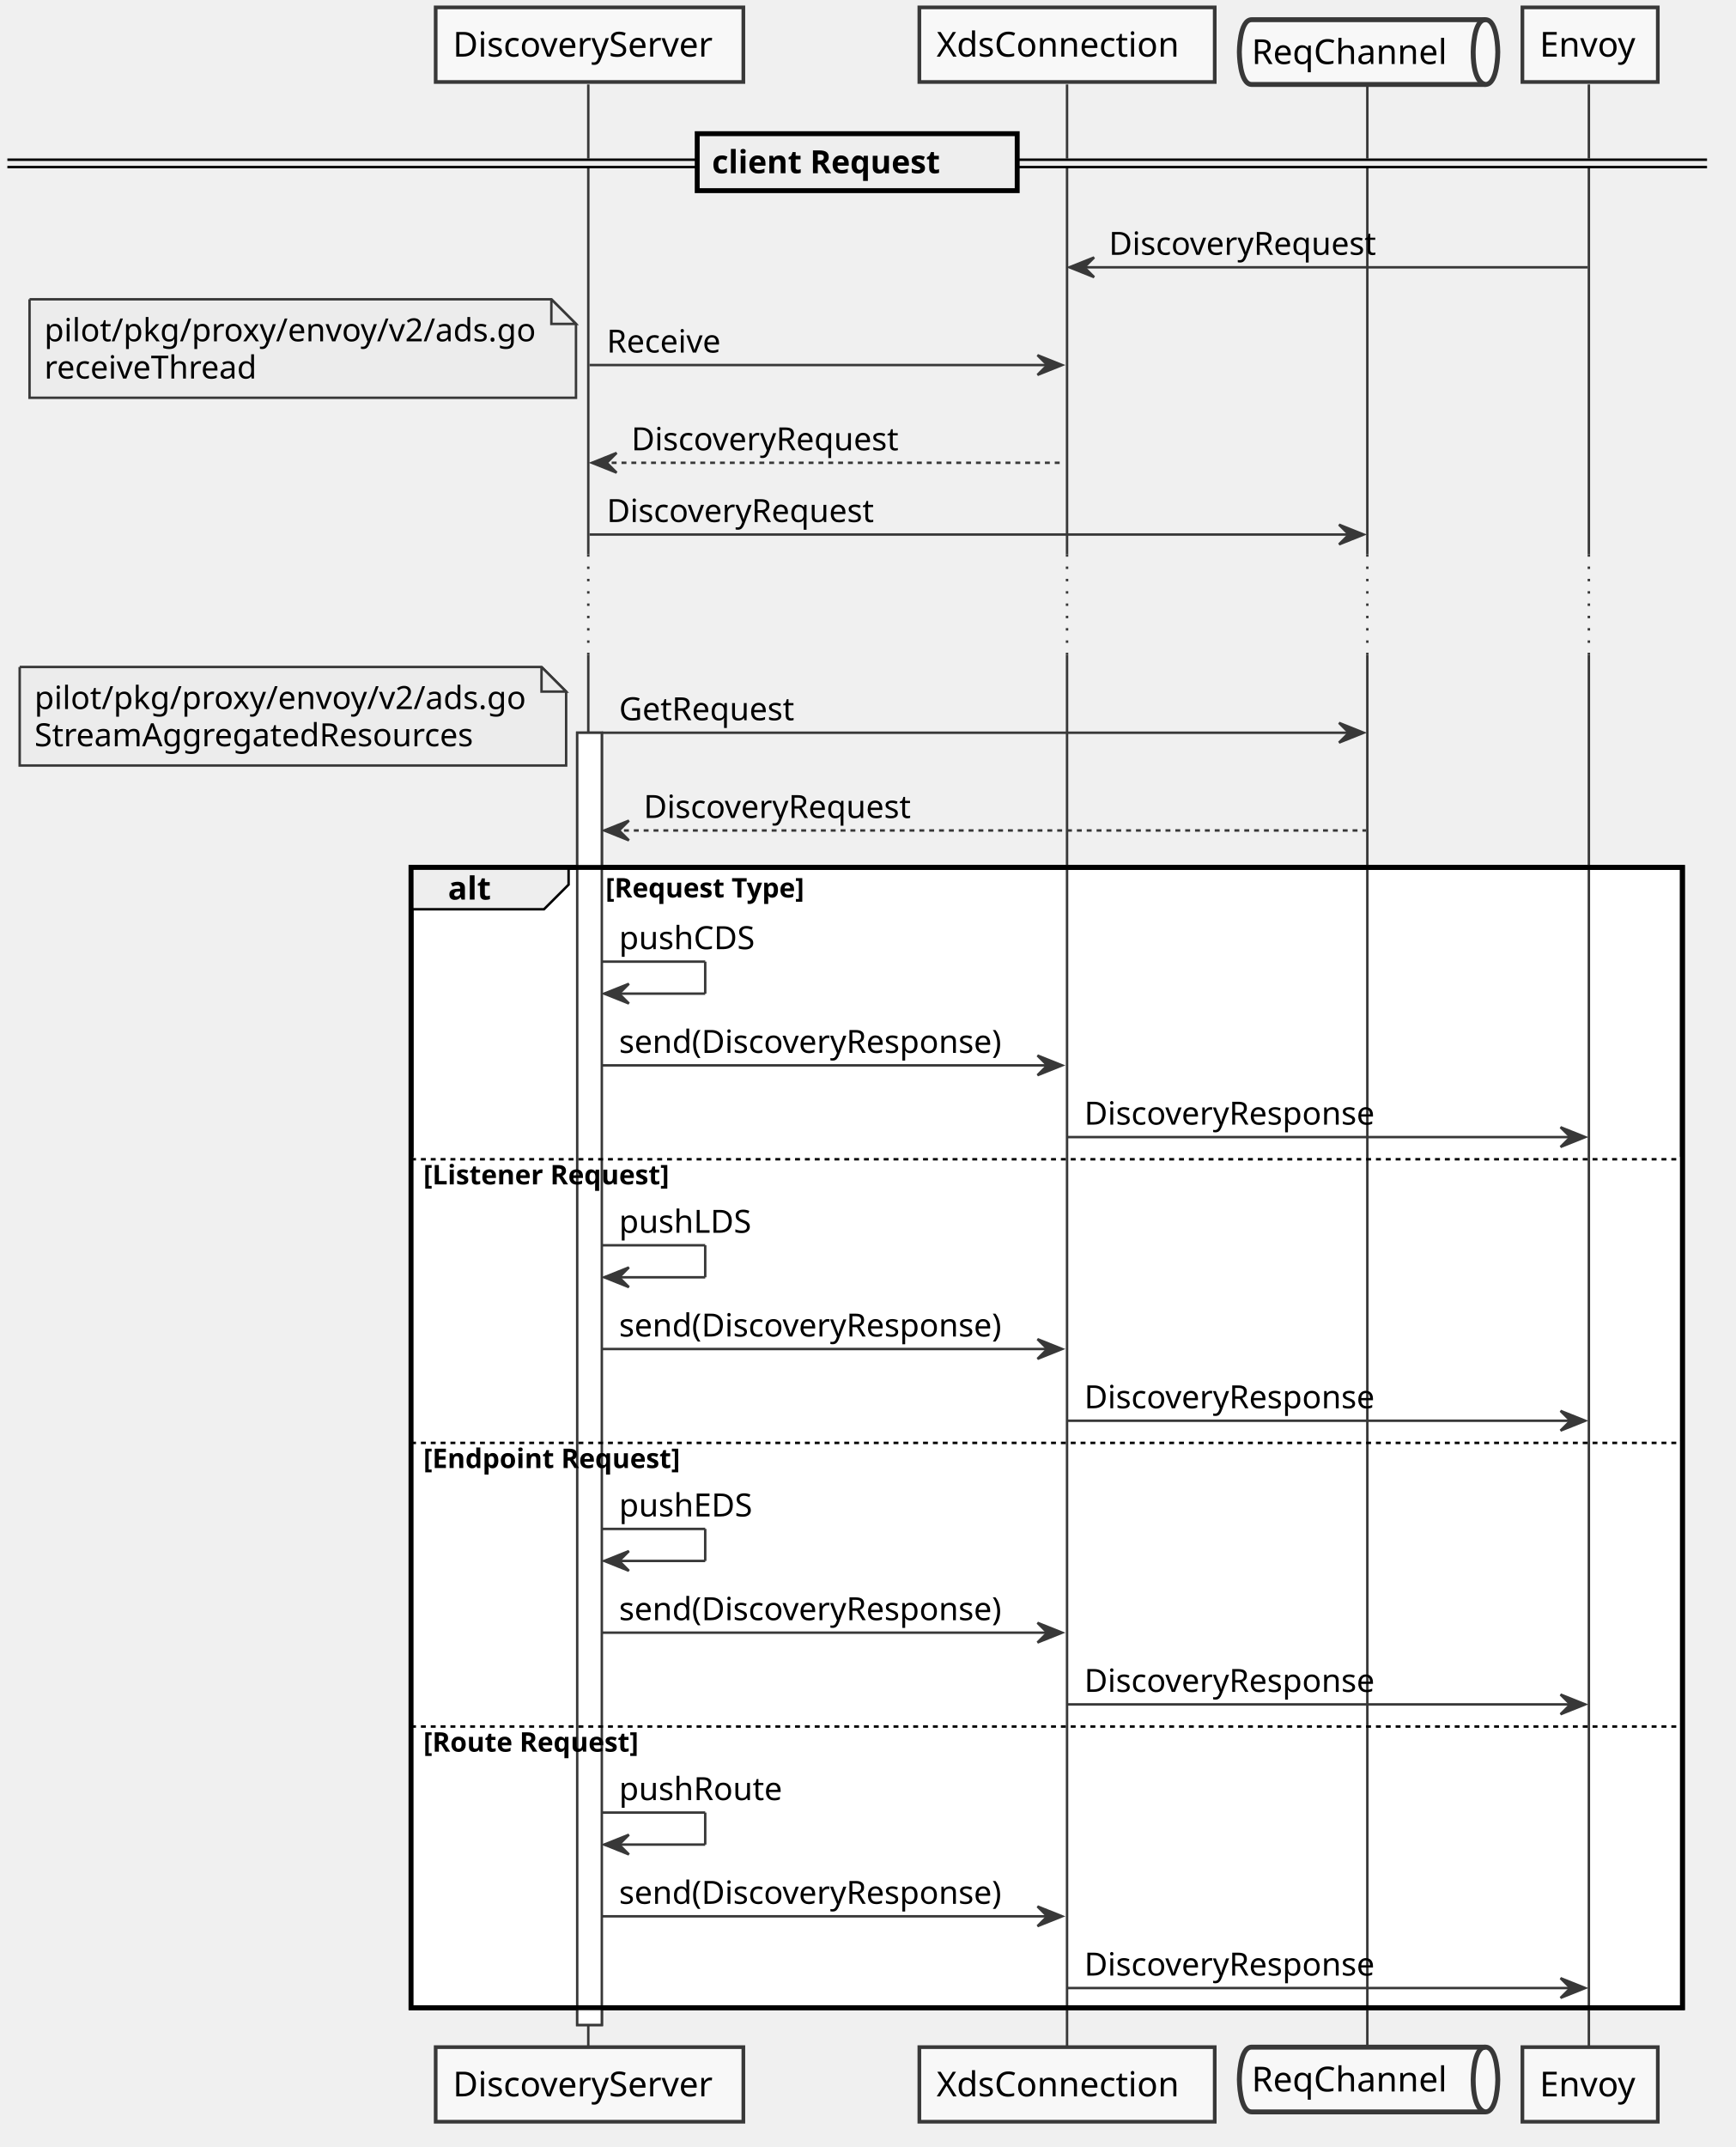
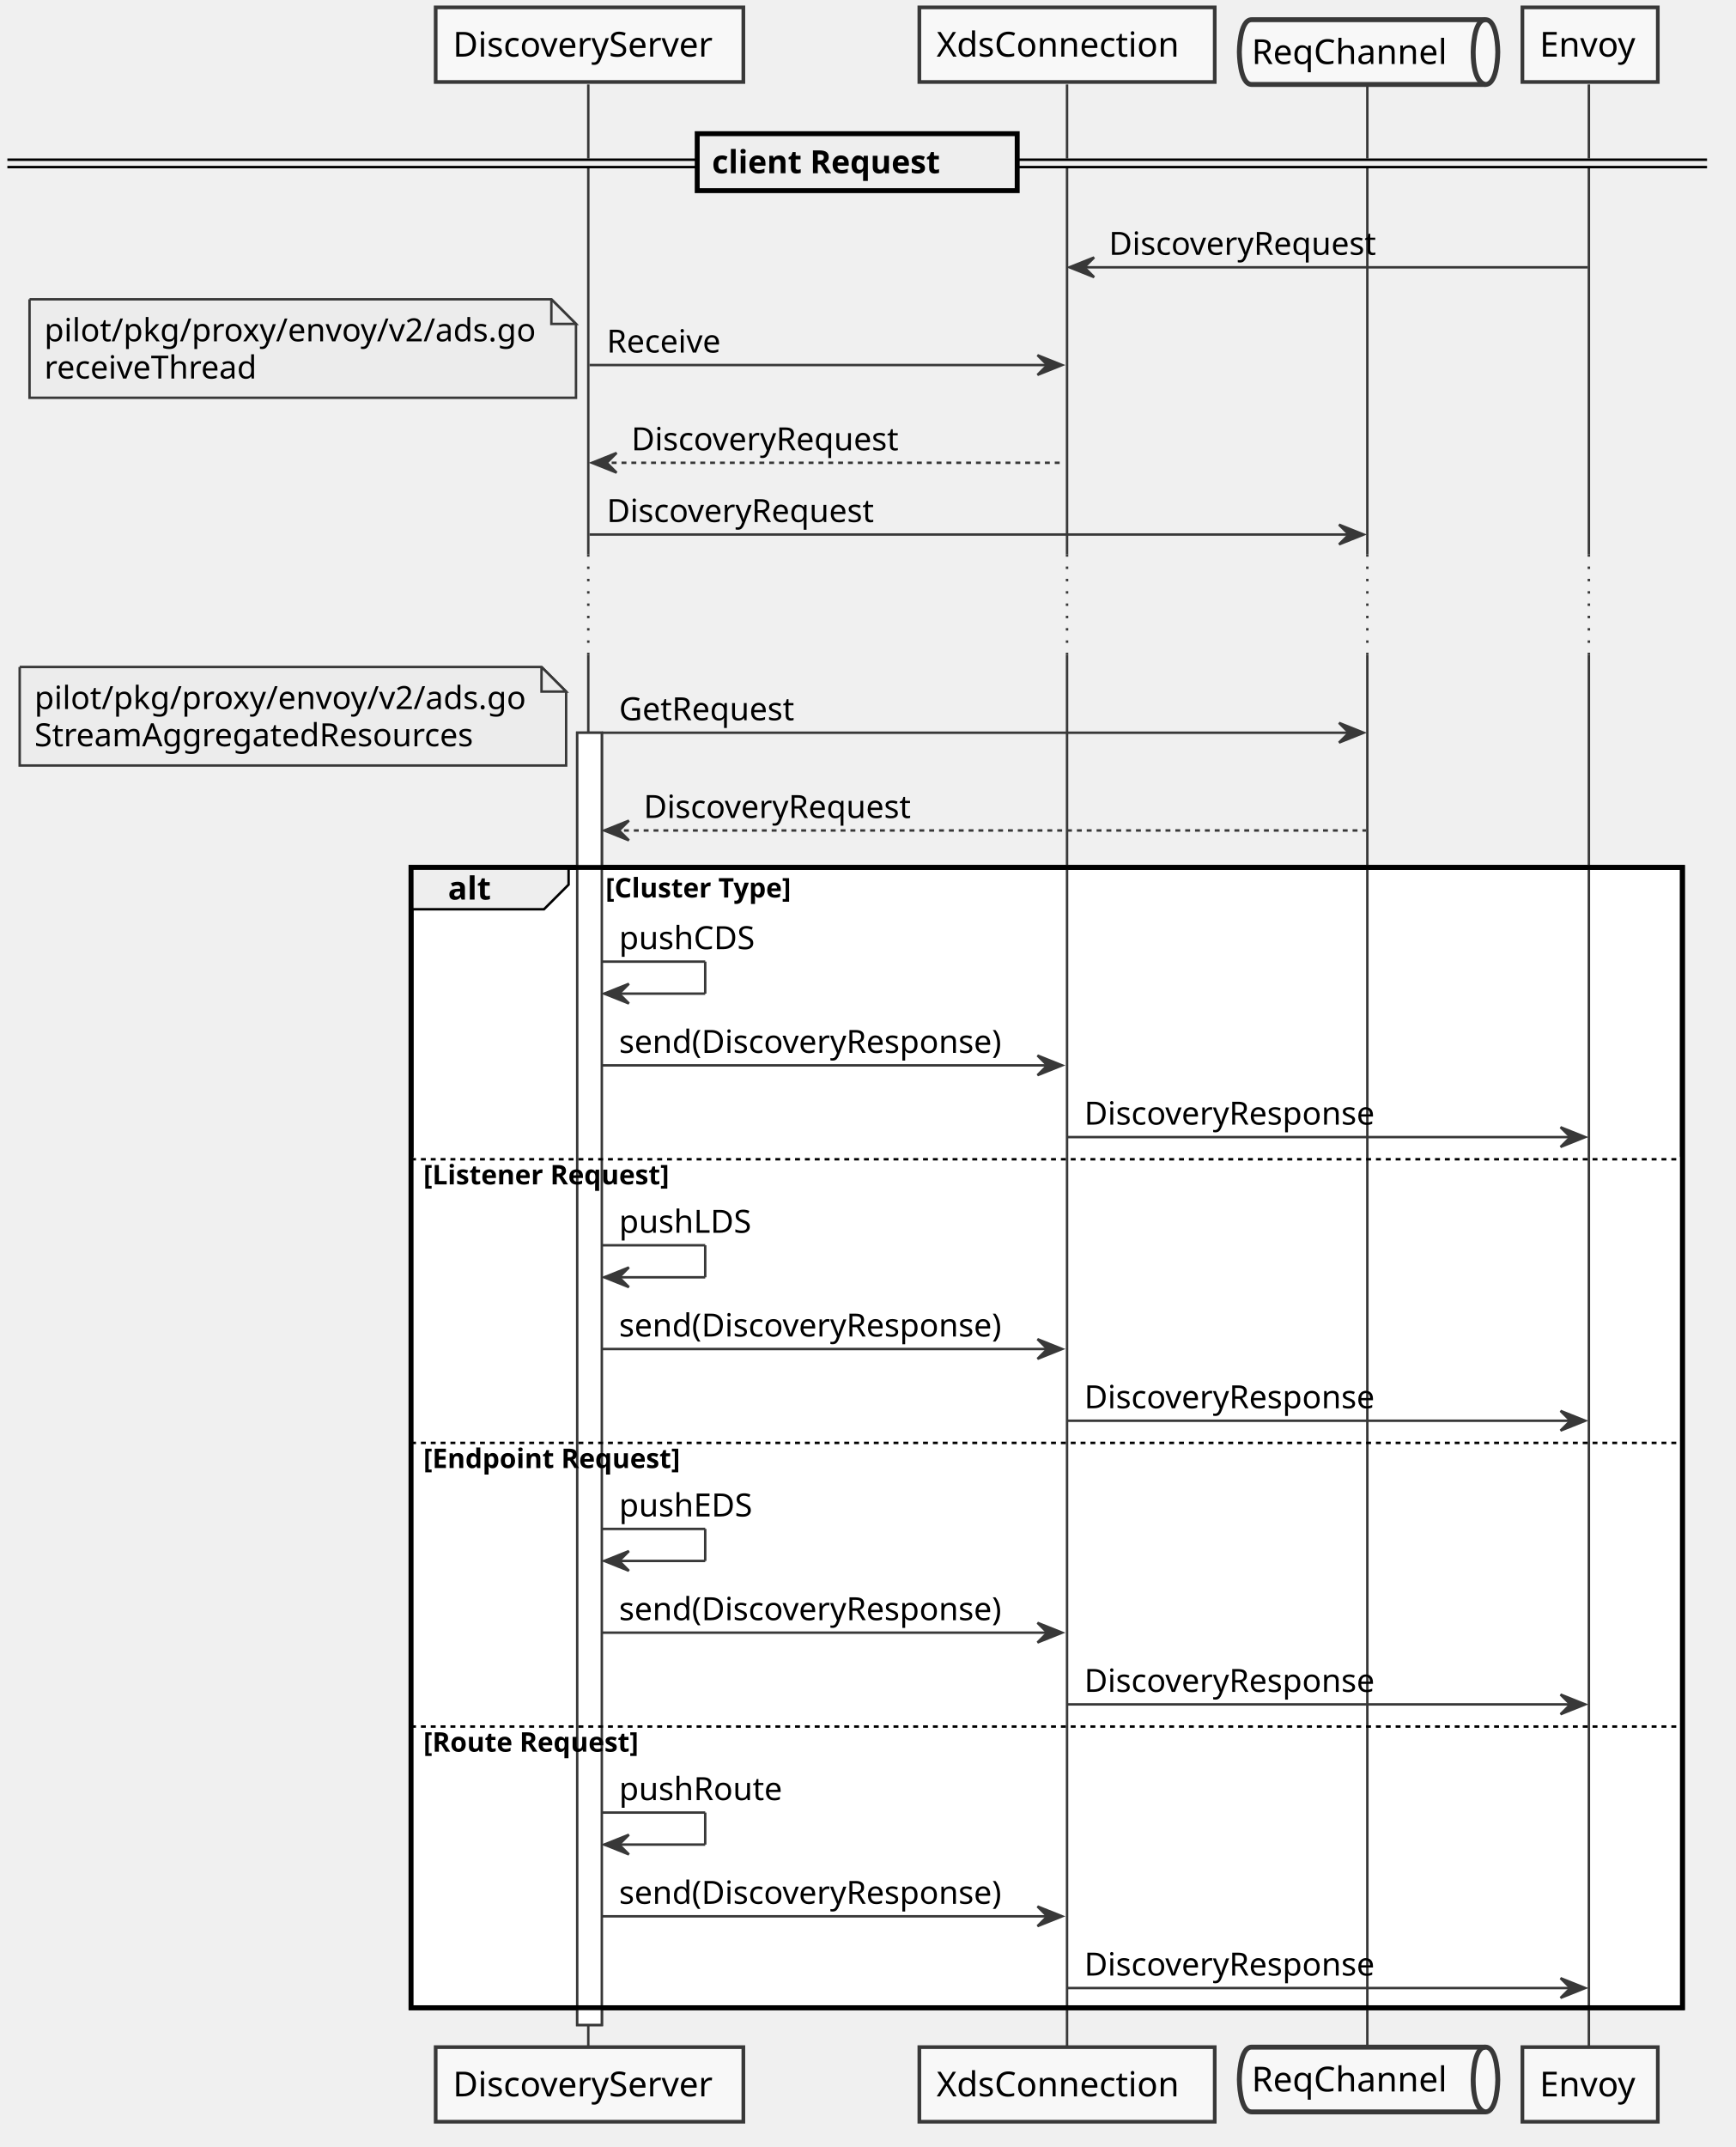
- <svg xmlns="http://www.w3.org/2000/svg" width="705" height="872" contentScriptType="application/ecmascript" contentStyleType="text/css" preserveAspectRatio="none" version="1.1" viewBox="0 0 705 872" zoomAndPan="magnify" style="width:705px;height:872px">
+ <svg xmlns="http://www.w3.org/2000/svg" contentScriptType="application/ecmascript" contentStyleType="text/css" height="872px" preserveAspectRatio="none" style="width:705px;height:872px;" version="1.1" viewBox="0 0 705 872" width="705px" zoomAndPan="magnify">
+   <defs />
  <g>
-     <rect width="10" height="524.84" x="234.5" y="297.598" fill="#FFF" stroke="#383838" stroke-width="1" />
-     <rect width="516.5" height="463.141" x="167" y="352.297" fill="#FFF" stroke="#000" stroke-width="2" />
-     <rect width="516.5" height="115.203" x="167" y="469.828" fill="#FFF" stroke="none" stroke-width="1" />
-     <rect width="516.5" height="115.203" x="167" y="585.031" fill="#FFF" stroke="none" stroke-width="1" />
-     <rect width="516.5" height="115.203" x="167" y="700.234" fill="#FFF" stroke="none" stroke-width="1" />
-     <line x1="239" x2="239" y1="34.297" y2="225.094" stroke="#383838" stroke-width="1" />
-     <line x1="239" x2="239" y1="225.094" y2="265.898" stroke="#383838" stroke-dasharray="1 4" stroke-width="1" />
-     <line x1="239" x2="239" y1="265.898" y2="832.438" stroke="#383838" stroke-width="1" />
-     <line x1="433.5" x2="433.5" y1="34.297" y2="225.094" stroke="#383838" stroke-width="1" />
-     <line x1="433.5" x2="433.5" y1="225.094" y2="265.898" stroke="#383838" stroke-dasharray="1 4" stroke-width="1" />
-     <line x1="433.5" x2="433.5" y1="265.898" y2="832.438" stroke="#383838" stroke-width="1" />
-     <line x1="555.5" x2="555.5" y1="34.297" y2="225.094" stroke="#383838" stroke-width="1" />
-     <line x1="555.5" x2="555.5" y1="225.094" y2="265.898" stroke="#383838" stroke-dasharray="1 4" stroke-width="1" />
-     <line x1="555.5" x2="555.5" y1="265.898" y2="832.438" stroke="#383838" stroke-width="1" />
-     <line x1="645.5" x2="645.5" y1="34.297" y2="225.094" stroke="#383838" stroke-width="1" />
-     <line x1="645.5" x2="645.5" y1="225.094" y2="265.898" stroke="#383838" stroke-dasharray="1 4" stroke-width="1" />
-     <line x1="645.5" x2="645.5" y1="265.898" y2="832.438" stroke="#383838" stroke-width="1" />
-     <rect width="125" height="30.297" x="177" y="3" fill="#F8F8F8" stroke="#383838" stroke-width="1.5" />
-     <text x="184" y="22.995" fill="#000" font-family="FG Virgil" font-size="14" lengthAdjust="spacingAndGlyphs" textLength="111">DiscoveryServer</text>
-     <rect width="125" height="30.297" x="177" y="831.438" fill="#F8F8F8" stroke="#383838" stroke-width="1.5" />
-     <text x="184" y="851.433" fill="#000" font-family="FG Virgil" font-size="14" lengthAdjust="spacingAndGlyphs" textLength="111">DiscoveryServer</text>
-     <rect width="120" height="30.297" x="373.5" y="3" fill="#F8F8F8" stroke="#383838" stroke-width="1.5" />
-     <text x="380.5" y="22.995" fill="#000" font-family="FG Virgil" font-size="14" lengthAdjust="spacingAndGlyphs" textLength="106">XdsConnection</text>
-     <rect width="120" height="30.297" x="373.5" y="831.438" fill="#F8F8F8" stroke="#383838" stroke-width="1.5" />
-     <text x="380.5" y="851.433" fill="#000" font-family="FG Virgil" font-size="14" lengthAdjust="spacingAndGlyphs" textLength="106">XdsConnection</text>
-     <path fill="#F8F8F8" stroke="#383838" stroke-width="2" d="M508.5,8 L603.5,8 C608.5,8 608.5,21.148 608.5,21.148 C608.5,21.148 608.5,34.297 603.5,34.297 L508.5,34.297 C503.5,34.297 503.5,21.148 503.5,21.148 C503.5,21.148 503.5,8 508.5,8" />
-     <path fill="none" stroke="#383838" stroke-width="2" d="M603.5,8 C598.5,8 598.5,21.148 598.5,21.148 C598.5,34.297 603.5,34.297 603.5,34.297" />
-     <text x="508.5" y="25.995" fill="#000" font-family="FG Virgil" font-size="14" lengthAdjust="spacingAndGlyphs" textLength="85">ReqChannel</text>
-     <path fill="#F8F8F8" stroke="#383838" stroke-width="2" d="M508.5,831.438 L603.5,831.438 C608.5,831.438 608.5,844.586 608.5,844.586 C608.5,844.586 608.5,857.734 603.5,857.734 L508.5,857.734 C503.5,857.734 503.5,844.586 503.5,844.586 C503.5,844.586 503.5,831.438 508.5,831.438" />
-     <path fill="none" stroke="#383838" stroke-width="2" d="M603.5,831.438 C598.5,831.438 598.5,844.586 598.5,844.586 C598.5,857.734 603.5,857.734 603.5,857.734" />
-     <text x="508.5" y="849.433" fill="#000" font-family="FG Virgil" font-size="14" lengthAdjust="spacingAndGlyphs" textLength="85">ReqChannel</text>
-     <rect width="55" height="30.297" x="618.5" y="3" fill="#F8F8F8" stroke="#383838" stroke-width="1.5" />
-     <text x="625.5" y="22.995" fill="#000" font-family="FG Virgil" font-size="14" lengthAdjust="spacingAndGlyphs" textLength="41">Envoy</text>
-     <rect width="55" height="30.297" x="618.5" y="831.438" fill="#F8F8F8" stroke="#383838" stroke-width="1.5" />
-     <text x="625.5" y="851.433" fill="#000" font-family="FG Virgil" font-size="14" lengthAdjust="spacingAndGlyphs" textLength="41">Envoy</text>
-     <rect width="10" height="524.84" x="234.5" y="297.598" fill="#FFF" stroke="#383838" stroke-width="1" />
-     <rect width="690.5" height="3" x="3" y="64.863" fill="#EEE" stroke="#EEE" stroke-width="1" />
-     <line x1="3" x2="693.5" y1="64.863" y2="64.863" stroke="#000" stroke-width="1" />
-     <line x1="3" x2="693.5" y1="67.863" y2="67.863" stroke="#000" stroke-width="1" />
-     <rect width="130" height="23.133" x="283.25" y="54.297" fill="#EEE" stroke="#000" stroke-width="2" />
-     <text x="289.25" y="70.364" fill="#000" font-family="FG Virgil" font-size="13" font-weight="bold" lengthAdjust="spacingAndGlyphs" textLength="106">client Request</text>
-     <polygon fill="#383838" stroke="#383838" stroke-width="1" points="444.5 104.563 434.5 108.563 444.5 112.563 440.5 108.563" />
-     <line x1="438.5" x2="645" y1="108.563" y2="108.563" stroke="#383838" stroke-width="1" />
-     <text x="450.5" y="103.497" fill="#000" font-family="FG Virgil" font-size="13" lengthAdjust="spacingAndGlyphs" textLength="114">DiscoveryRequest</text>
-     <polygon fill="#383838" stroke="#383838" stroke-width="1" points="421.5 144.262 431.5 148.262 421.5 152.262 425.5 148.262" />
-     <line x1="239.5" x2="427.5" y1="148.262" y2="148.262" stroke="#383838" stroke-width="1" />
-     <text x="246.5" y="143.196" fill="#000" font-family="FG Virgil" font-size="13" lengthAdjust="spacingAndGlyphs" textLength="49">Receive</text>
-     <path fill="#ECECEC" stroke="#383838" stroke-width="1" d="M12,121.562 L12,161.562 L234,161.562 L234,131.562 L224,121.562 L12,121.562" />
-     <path fill="#ECECEC" stroke="#383838" stroke-width="1" d="M224,121.562 L224,131.562 L234,131.562 L224,121.562" />
-     <text x="18" y="138.629" fill="#000" font-family="FG Virgil" font-size="13" lengthAdjust="spacingAndGlyphs" textLength="201">pilot/pkg/proxy/envoy/v2/ads.go</text>
-     <text x="18" y="153.762" fill="#000" font-family="FG Virgil" font-size="13" lengthAdjust="spacingAndGlyphs" textLength="90">receiveThread</text>
-     <polygon fill="#383838" stroke="#383838" stroke-width="1" points="250.5 183.961 240.5 187.961 250.5 191.961 246.5 187.961" />
-     <line x1="244.5" x2="432.5" y1="187.961" y2="187.961" stroke="#383838" stroke-dasharray="2 2" stroke-width="1" />
-     <text x="256.5" y="182.895" fill="#000" font-family="FG Virgil" font-size="13" lengthAdjust="spacingAndGlyphs" textLength="114">DiscoveryRequest</text>
-     <polygon fill="#383838" stroke="#383838" stroke-width="1" points="544 213.094 554 217.094 544 221.094 548 217.094" />
-     <line x1="239.5" x2="550" y1="217.094" y2="217.094" stroke="#383838" stroke-width="1" />
-     <text x="246.5" y="212.028" fill="#000" font-family="FG Virgil" font-size="13" lengthAdjust="spacingAndGlyphs" textLength="114">DiscoveryRequest</text>
-     <polygon fill="#383838" stroke="#383838" stroke-width="1" points="544 293.598 554 297.598 544 301.598 548 297.598" />
-     <line x1="244.5" x2="550" y1="297.598" y2="297.598" stroke="#383838" stroke-width="1" />
-     <text x="251.5" y="292.532" fill="#000" font-family="FG Virgil" font-size="13" lengthAdjust="spacingAndGlyphs" textLength="75">GetRequest</text>
-     <path fill="#ECECEC" stroke="#383838" stroke-width="1" d="M8,270.898 L8,310.898 L230,310.898 L230,280.898 L220,270.898 L8,270.898" />
-     <path fill="#ECECEC" stroke="#383838" stroke-width="1" d="M220,270.898 L220,280.898 L230,280.898 L220,270.898" />
-     <text x="14" y="287.965" fill="#000" font-family="FG Virgil" font-size="13" lengthAdjust="spacingAndGlyphs" textLength="201">pilot/pkg/proxy/envoy/v2/ads.go</text>
-     <text x="14" y="303.098" fill="#000" font-family="FG Virgil" font-size="13" lengthAdjust="spacingAndGlyphs" textLength="189">StreamAggregatedResources</text>
-     <polygon fill="#383838" stroke="#383838" stroke-width="1" points="255.5 333.297 245.5 337.297 255.5 341.297 251.5 337.297" />
-     <line x1="249.5" x2="555" y1="337.297" y2="337.297" stroke="#383838" stroke-dasharray="2 2" stroke-width="1" />
-     <text x="261.5" y="332.231" fill="#000" font-family="FG Virgil" font-size="13" lengthAdjust="spacingAndGlyphs" textLength="114">DiscoveryRequest</text>
-     <path fill="#EEE" stroke="#000" stroke-width="1" d="M167,352.297 L231,352.297 L231,359.297 L221,369.297 L167,369.297 L167,352.297" />
-     <rect width="516.5" height="463.141" x="167" y="352.297" fill="none" stroke="#000" stroke-width="2" />
-     <text x="182" y="365.364" fill="#000" font-family="FG Virgil" font-size="13" font-weight="bold" lengthAdjust="spacingAndGlyphs" textLength="19">alt</text>
-     <text x="246" y="364.507" fill="#000" font-family="FG Virgil" font-size="11" font-weight="bold" lengthAdjust="spacingAndGlyphs" textLength="97">[Request Type]</text>
-     <line x1="244.5" x2="286.5" y1="390.563" y2="390.563" stroke="#383838" stroke-width="1" />
-     <line x1="286.5" x2="286.5" y1="390.563" y2="403.563" stroke="#383838" stroke-width="1" />
-     <line x1="245.5" x2="286.5" y1="403.563" y2="403.563" stroke="#383838" stroke-width="1" />
-     <polygon fill="#383838" stroke="#383838" stroke-width="1" points="255.5 399.563 245.5 403.563 255.5 407.563 251.5 403.563" />
-     <text x="251.5" y="385.497" fill="#000" font-family="FG Virgil" font-size="13" lengthAdjust="spacingAndGlyphs" textLength="59">pushCDS</text>
-     <polygon fill="#383838" stroke="#383838" stroke-width="1" points="421.5 428.695 431.5 432.695 421.5 436.695 425.5 432.695" />
-     <line x1="244.5" x2="427.5" y1="432.695" y2="432.695" stroke="#383838" stroke-width="1" />
-     <text x="251.5" y="427.629" fill="#000" font-family="FG Virgil" font-size="13" lengthAdjust="spacingAndGlyphs" textLength="165">send(DiscoveryResponse)</text>
-     <polygon fill="#383838" stroke="#383838" stroke-width="1" points="634 457.828 644 461.828 634 465.828 638 461.828" />
-     <line x1="433.5" x2="640" y1="461.828" y2="461.828" stroke="#383838" stroke-width="1" />
-     <text x="440.5" y="456.762" fill="#000" font-family="FG Virgil" font-size="13" lengthAdjust="spacingAndGlyphs" textLength="124">DiscoveryResponse</text>
-     <line x1="167" x2="683.5" y1="470.828" y2="470.828" stroke="#000" stroke-dasharray="2 2" stroke-width="1" />
-     <text x="172" y="481.039" fill="#000" font-family="FG Virgil" font-size="11" font-weight="bold" lengthAdjust="spacingAndGlyphs" textLength="118">[Listener Request]</text>
-     <line x1="244.5" x2="286.5" y1="505.766" y2="505.766" stroke="#383838" stroke-width="1" />
-     <line x1="286.5" x2="286.5" y1="505.766" y2="518.766" stroke="#383838" stroke-width="1" />
-     <line x1="245.5" x2="286.5" y1="518.766" y2="518.766" stroke="#383838" stroke-width="1" />
-     <polygon fill="#383838" stroke="#383838" stroke-width="1" points="255.5 514.766 245.5 518.766 255.5 522.766 251.5 518.766" />
-     <text x="251.5" y="500.7" fill="#000" font-family="FG Virgil" font-size="13" lengthAdjust="spacingAndGlyphs" textLength="57">pushLDS</text>
-     <polygon fill="#383838" stroke="#383838" stroke-width="1" points="421.5 543.898 431.5 547.898 421.5 551.898 425.5 547.898" />
-     <line x1="244.5" x2="427.5" y1="547.898" y2="547.898" stroke="#383838" stroke-width="1" />
-     <text x="251.5" y="542.832" fill="#000" font-family="FG Virgil" font-size="13" lengthAdjust="spacingAndGlyphs" textLength="165">send(DiscoveryResponse)</text>
-     <polygon fill="#383838" stroke="#383838" stroke-width="1" points="634 573.031 644 577.031 634 581.031 638 577.031" />
-     <line x1="433.5" x2="640" y1="577.031" y2="577.031" stroke="#383838" stroke-width="1" />
-     <text x="440.5" y="571.965" fill="#000" font-family="FG Virgil" font-size="13" lengthAdjust="spacingAndGlyphs" textLength="124">DiscoveryResponse</text>
-     <line x1="167" x2="683.5" y1="586.031" y2="586.031" stroke="#000" stroke-dasharray="2 2" stroke-width="1" />
-     <text x="172" y="596.242" fill="#000" font-family="FG Virgil" font-size="11" font-weight="bold" lengthAdjust="spacingAndGlyphs" textLength="123">[Endpoint Request]</text>
-     <line x1="244.5" x2="286.5" y1="620.969" y2="620.969" stroke="#383838" stroke-width="1" />
-     <line x1="286.5" x2="286.5" y1="620.969" y2="633.969" stroke="#383838" stroke-width="1" />
-     <line x1="245.5" x2="286.5" y1="633.969" y2="633.969" stroke="#383838" stroke-width="1" />
-     <polygon fill="#383838" stroke="#383838" stroke-width="1" points="255.5 629.969 245.5 633.969 255.5 637.969 251.5 633.969" />
-     <text x="251.5" y="615.903" fill="#000" font-family="FG Virgil" font-size="13" lengthAdjust="spacingAndGlyphs" textLength="58">pushEDS</text>
-     <polygon fill="#383838" stroke="#383838" stroke-width="1" points="421.5 659.102 431.5 663.102 421.5 667.102 425.5 663.102" />
-     <line x1="244.5" x2="427.5" y1="663.102" y2="663.102" stroke="#383838" stroke-width="1" />
-     <text x="251.5" y="658.036" fill="#000" font-family="FG Virgil" font-size="13" lengthAdjust="spacingAndGlyphs" textLength="165">send(DiscoveryResponse)</text>
-     <polygon fill="#383838" stroke="#383838" stroke-width="1" points="634 688.234 644 692.234 634 696.234 638 692.234" />
-     <line x1="433.5" x2="640" y1="692.234" y2="692.234" stroke="#383838" stroke-width="1" />
-     <text x="440.5" y="687.168" fill="#000" font-family="FG Virgil" font-size="13" lengthAdjust="spacingAndGlyphs" textLength="124">DiscoveryResponse</text>
-     <line x1="167" x2="683.5" y1="701.234" y2="701.234" stroke="#000" stroke-dasharray="2 2" stroke-width="1" />
-     <text x="172" y="711.445" fill="#000" font-family="FG Virgil" font-size="11" font-weight="bold" lengthAdjust="spacingAndGlyphs" textLength="103">[Route Request]</text>
-     <line x1="244.5" x2="286.5" y1="736.172" y2="736.172" stroke="#383838" stroke-width="1" />
-     <line x1="286.5" x2="286.5" y1="736.172" y2="749.172" stroke="#383838" stroke-width="1" />
-     <line x1="245.5" x2="286.5" y1="749.172" y2="749.172" stroke="#383838" stroke-width="1" />
-     <polygon fill="#383838" stroke="#383838" stroke-width="1" points="255.5 745.172 245.5 749.172 255.5 753.172 251.5 749.172" />
-     <text x="251.5" y="731.106" fill="#000" font-family="FG Virgil" font-size="13" lengthAdjust="spacingAndGlyphs" textLength="68">pushRoute</text>
-     <polygon fill="#383838" stroke="#383838" stroke-width="1" points="421.5 774.305 431.5 778.305 421.5 782.305 425.5 778.305" />
-     <line x1="244.5" x2="427.5" y1="778.305" y2="778.305" stroke="#383838" stroke-width="1" />
-     <text x="251.5" y="773.239" fill="#000" font-family="FG Virgil" font-size="13" lengthAdjust="spacingAndGlyphs" textLength="165">send(DiscoveryResponse)</text>
-     <polygon fill="#383838" stroke="#383838" stroke-width="1" points="634 803.438 644 807.438 634 811.438 638 807.438" />
-     <line x1="433.5" x2="640" y1="807.438" y2="807.438" stroke="#383838" stroke-width="1" />
-     <text x="440.5" y="802.372" fill="#000" font-family="FG Virgil" font-size="13" lengthAdjust="spacingAndGlyphs" textLength="124">DiscoveryResponse</text>
+     <rect fill="#FFFFFF" height="524.84" style="stroke: #383838; stroke-width: 1.0;" width="10" x="234.5" y="297.598" />
+     <rect fill="#FFFFFF" height="463.141" style="stroke: #000000; stroke-width: 2.0;" width="516.5" x="167" y="352.297" />
+     <rect fill="#FFFFFF" height="115.203" style="stroke: none; stroke-width: 1.0;" width="516.5" x="167" y="469.828" />
+     <rect fill="#FFFFFF" height="115.203" style="stroke: none; stroke-width: 1.0;" width="516.5" x="167" y="585.031" />
+     <rect fill="#FFFFFF" height="115.203" style="stroke: none; stroke-width: 1.0;" width="516.5" x="167" y="700.234" />
+     <line style="stroke: #383838; stroke-width: 1.0;" x1="239" x2="239" y1="34.297" y2="225.094" />
+     <line style="stroke: #383838; stroke-width: 1.0; stroke-dasharray: 1.0,4.0;" x1="239" x2="239" y1="225.094" y2="265.898" />
+     <line style="stroke: #383838; stroke-width: 1.0;" x1="239" x2="239" y1="265.898" y2="832.438" />
+     <line style="stroke: #383838; stroke-width: 1.0;" x1="433.5" x2="433.5" y1="34.297" y2="225.094" />
+     <line style="stroke: #383838; stroke-width: 1.0; stroke-dasharray: 1.0,4.0;" x1="433.5" x2="433.5" y1="225.094" y2="265.898" />
+     <line style="stroke: #383838; stroke-width: 1.0;" x1="433.5" x2="433.5" y1="265.898" y2="832.438" />
+     <line style="stroke: #383838; stroke-width: 1.0;" x1="555.5" x2="555.5" y1="34.297" y2="225.094" />
+     <line style="stroke: #383838; stroke-width: 1.0; stroke-dasharray: 1.0,4.0;" x1="555.5" x2="555.5" y1="225.094" y2="265.898" />
+     <line style="stroke: #383838; stroke-width: 1.0;" x1="555.5" x2="555.5" y1="265.898" y2="832.438" />
+     <line style="stroke: #383838; stroke-width: 1.0;" x1="645.5" x2="645.5" y1="34.297" y2="225.094" />
+     <line style="stroke: #383838; stroke-width: 1.0; stroke-dasharray: 1.0,4.0;" x1="645.5" x2="645.5" y1="225.094" y2="265.898" />
+     <line style="stroke: #383838; stroke-width: 1.0;" x1="645.5" x2="645.5" y1="265.898" y2="832.438" />
+     <rect fill="#F8F8F8" height="30.297" style="stroke: #383838; stroke-width: 1.5;" width="125" x="177" y="3" />
+     <text fill="#000000" font-family="FG Virgil" font-size="14" lengthAdjust="spacingAndGlyphs" textLength="111" x="184" y="22.995">DiscoveryServer</text>
+     <rect fill="#F8F8F8" height="30.297" style="stroke: #383838; stroke-width: 1.5;" width="125" x="177" y="831.438" />
+     <text fill="#000000" font-family="FG Virgil" font-size="14" lengthAdjust="spacingAndGlyphs" textLength="111" x="184" y="851.433">DiscoveryServer</text>
+     <rect fill="#F8F8F8" height="30.297" style="stroke: #383838; stroke-width: 1.5;" width="120" x="373.5" y="3" />
+     <text fill="#000000" font-family="FG Virgil" font-size="14" lengthAdjust="spacingAndGlyphs" textLength="106" x="380.5" y="22.995">XdsConnection</text>
+     <rect fill="#F8F8F8" height="30.297" style="stroke: #383838; stroke-width: 1.5;" width="120" x="373.5" y="831.438" />
+     <text fill="#000000" font-family="FG Virgil" font-size="14" lengthAdjust="spacingAndGlyphs" textLength="106" x="380.5" y="851.433">XdsConnection</text>
+     <path d="M508.5,8 L603.5,8 C608.5,8 608.5,21.148 608.5,21.148 C608.5,21.148 608.5,34.297 603.5,34.297 L508.5,34.297 C503.5,34.297 503.5,21.148 503.5,21.148 C503.5,21.148 503.5,8 508.5,8 " fill="#F8F8F8" style="stroke: #383838; stroke-width: 2.0;" />
+     <path d="M603.5,8 C598.5,8 598.5,21.148 598.5,21.148 C598.5,34.297 603.5,34.297 603.5,34.297 " fill="none" style="stroke: #383838; stroke-width: 2.0;" />
+     <text fill="#000000" font-family="FG Virgil" font-size="14" lengthAdjust="spacingAndGlyphs" textLength="85" x="508.5" y="25.995">ReqChannel</text>
+     <path d="M508.5,831.438 L603.5,831.438 C608.5,831.438 608.5,844.586 608.5,844.586 C608.5,844.586 608.5,857.734 603.5,857.734 L508.5,857.734 C503.5,857.734 503.5,844.586 503.5,844.586 C503.5,844.586 503.5,831.438 508.5,831.438 " fill="#F8F8F8" style="stroke: #383838; stroke-width: 2.0;" />
+     <path d="M603.5,831.438 C598.5,831.438 598.5,844.586 598.5,844.586 C598.5,857.734 603.5,857.734 603.5,857.734 " fill="none" style="stroke: #383838; stroke-width: 2.0;" />
+     <text fill="#000000" font-family="FG Virgil" font-size="14" lengthAdjust="spacingAndGlyphs" textLength="85" x="508.5" y="849.433">ReqChannel</text>
+     <rect fill="#F8F8F8" height="30.297" style="stroke: #383838; stroke-width: 1.5;" width="55" x="618.5" y="3" />
+     <text fill="#000000" font-family="FG Virgil" font-size="14" lengthAdjust="spacingAndGlyphs" textLength="41" x="625.5" y="22.995">Envoy</text>
+     <rect fill="#F8F8F8" height="30.297" style="stroke: #383838; stroke-width: 1.5;" width="55" x="618.5" y="831.438" />
+     <text fill="#000000" font-family="FG Virgil" font-size="14" lengthAdjust="spacingAndGlyphs" textLength="41" x="625.5" y="851.433">Envoy</text>
+     <rect fill="#FFFFFF" height="524.84" style="stroke: #383838; stroke-width: 1.0;" width="10" x="234.5" y="297.598" />
+     <rect fill="#EEEEEE" height="3" style="stroke: #EEEEEE; stroke-width: 1.0;" width="690.5" x="3" y="64.863" />
+     <line style="stroke: #000000; stroke-width: 1.0;" x1="3" x2="693.5" y1="64.863" y2="64.863" />
+     <line style="stroke: #000000; stroke-width: 1.0;" x1="3" x2="693.5" y1="67.863" y2="67.863" />
+     <rect fill="#EEEEEE" height="23.133" style="stroke: #000000; stroke-width: 2.0;" width="130" x="283.25" y="54.297" />
+     <text fill="#000000" font-family="FG Virgil" font-size="13" font-weight="bold" lengthAdjust="spacingAndGlyphs" textLength="106" x="289.25" y="70.364">client Request</text>
+     <polygon fill="#383838" points="444.5,104.562,434.5,108.562,444.5,112.562,440.5,108.562" style="stroke: #383838; stroke-width: 1.0;" />
+     <line style="stroke: #383838; stroke-width: 1.0;" x1="438.5" x2="645" y1="108.562" y2="108.562" />
+     <text fill="#000000" font-family="FG Virgil" font-size="13" lengthAdjust="spacingAndGlyphs" textLength="114" x="450.5" y="103.497">DiscoveryRequest</text>
+     <polygon fill="#383838" points="421.5,144.262,431.5,148.262,421.5,152.262,425.5,148.262" style="stroke: #383838; stroke-width: 1.0;" />
+     <line style="stroke: #383838; stroke-width: 1.0;" x1="239.5" x2="427.5" y1="148.262" y2="148.262" />
+     <text fill="#000000" font-family="FG Virgil" font-size="13" lengthAdjust="spacingAndGlyphs" textLength="49" x="246.5" y="143.196">Receive</text>
+     <path d="M12,121.562 L12,161.562 L234,161.562 L234,131.562 L224,121.562 L12,121.562 " fill="#ECECEC" style="stroke: #383838; stroke-width: 1.0;" />
+     <path d="M224,121.562 L224,131.562 L234,131.562 L224,121.562 " fill="#ECECEC" style="stroke: #383838; stroke-width: 1.0;" />
+     <text fill="#000000" font-family="FG Virgil" font-size="13" lengthAdjust="spacingAndGlyphs" textLength="201" x="18" y="138.629">pilot/pkg/proxy/envoy/v2/ads.go</text>
+     <text fill="#000000" font-family="FG Virgil" font-size="13" lengthAdjust="spacingAndGlyphs" textLength="90" x="18" y="153.762">receiveThread</text>
+     <polygon fill="#383838" points="250.5,183.961,240.5,187.961,250.5,191.961,246.5,187.961" style="stroke: #383838; stroke-width: 1.0;" />
+     <line style="stroke: #383838; stroke-width: 1.0; stroke-dasharray: 2.0,2.0;" x1="244.5" x2="432.5" y1="187.961" y2="187.961" />
+     <text fill="#000000" font-family="FG Virgil" font-size="13" lengthAdjust="spacingAndGlyphs" textLength="114" x="256.5" y="182.895">DiscoveryRequest</text>
+     <polygon fill="#383838" points="544,213.094,554,217.094,544,221.094,548,217.094" style="stroke: #383838; stroke-width: 1.0;" />
+     <line style="stroke: #383838; stroke-width: 1.0;" x1="239.5" x2="550" y1="217.094" y2="217.094" />
+     <text fill="#000000" font-family="FG Virgil" font-size="13" lengthAdjust="spacingAndGlyphs" textLength="114" x="246.5" y="212.028">DiscoveryRequest</text>
+     <text fill="#000000" font-family="FG Virgil" font-size="11" lengthAdjust="spacingAndGlyphs" textLength="0" x="444.75" y="249.304" />
+     <polygon fill="#383838" points="544,293.598,554,297.598,544,301.598,548,297.598" style="stroke: #383838; stroke-width: 1.0;" />
+     <line style="stroke: #383838; stroke-width: 1.0;" x1="244.5" x2="550" y1="297.598" y2="297.598" />
+     <text fill="#000000" font-family="FG Virgil" font-size="13" lengthAdjust="spacingAndGlyphs" textLength="75" x="251.5" y="292.532">GetRequest</text>
+     <path d="M8,270.898 L8,310.898 L230,310.898 L230,280.898 L220,270.898 L8,270.898 " fill="#ECECEC" style="stroke: #383838; stroke-width: 1.0;" />
+     <path d="M220,270.898 L220,280.898 L230,280.898 L220,270.898 " fill="#ECECEC" style="stroke: #383838; stroke-width: 1.0;" />
+     <text fill="#000000" font-family="FG Virgil" font-size="13" lengthAdjust="spacingAndGlyphs" textLength="201" x="14" y="287.965">pilot/pkg/proxy/envoy/v2/ads.go</text>
+     <text fill="#000000" font-family="FG Virgil" font-size="13" lengthAdjust="spacingAndGlyphs" textLength="189" x="14" y="303.098">StreamAggregatedResources</text>
+     <polygon fill="#383838" points="255.5,333.297,245.5,337.297,255.5,341.297,251.5,337.297" style="stroke: #383838; stroke-width: 1.0;" />
+     <line style="stroke: #383838; stroke-width: 1.0; stroke-dasharray: 2.0,2.0;" x1="249.5" x2="555" y1="337.297" y2="337.297" />
+     <text fill="#000000" font-family="FG Virgil" font-size="13" lengthAdjust="spacingAndGlyphs" textLength="114" x="261.5" y="332.231">DiscoveryRequest</text>
+     <path d="M167,352.297 L231,352.297 L231,359.297 L221,369.297 L167,369.297 L167,352.297 " fill="#EEEEEE" style="stroke: #000000; stroke-width: 1.0;" />
+     <rect fill="none" height="463.141" style="stroke: #000000; stroke-width: 2.0;" width="516.5" x="167" y="352.297" />
+     <text fill="#000000" font-family="FG Virgil" font-size="13" font-weight="bold" lengthAdjust="spacingAndGlyphs" textLength="19" x="182" y="365.364">alt</text>
+     <text fill="#000000" font-family="FG Virgil" font-size="11" font-weight="bold" lengthAdjust="spacingAndGlyphs" textLength="91" x="246" y="364.507">[Cluster Type]</text>
+     <line style="stroke: #383838; stroke-width: 1.0;" x1="244.5" x2="286.5" y1="390.562" y2="390.562" />
+     <line style="stroke: #383838; stroke-width: 1.0;" x1="286.5" x2="286.5" y1="390.562" y2="403.562" />
+     <line style="stroke: #383838; stroke-width: 1.0;" x1="245.5" x2="286.5" y1="403.562" y2="403.562" />
+     <polygon fill="#383838" points="255.5,399.562,245.5,403.562,255.5,407.562,251.5,403.562" style="stroke: #383838; stroke-width: 1.0;" />
+     <text fill="#000000" font-family="FG Virgil" font-size="13" lengthAdjust="spacingAndGlyphs" textLength="59" x="251.5" y="385.497">pushCDS</text>
+     <polygon fill="#383838" points="421.5,428.695,431.5,432.695,421.5,436.695,425.5,432.695" style="stroke: #383838; stroke-width: 1.0;" />
+     <line style="stroke: #383838; stroke-width: 1.0;" x1="244.5" x2="427.5" y1="432.695" y2="432.695" />
+     <text fill="#000000" font-family="FG Virgil" font-size="13" lengthAdjust="spacingAndGlyphs" textLength="165" x="251.5" y="427.629">send(DiscoveryResponse)</text>
+     <polygon fill="#383838" points="634,457.828,644,461.828,634,465.828,638,461.828" style="stroke: #383838; stroke-width: 1.0;" />
+     <line style="stroke: #383838; stroke-width: 1.0;" x1="433.5" x2="640" y1="461.828" y2="461.828" />
+     <text fill="#000000" font-family="FG Virgil" font-size="13" lengthAdjust="spacingAndGlyphs" textLength="124" x="440.5" y="456.762">DiscoveryResponse</text>
+     <line style="stroke: #000000; stroke-width: 1.0; stroke-dasharray: 2.0,2.0;" x1="167" x2="683.5" y1="470.828" y2="470.828" />
+     <text fill="#000000" font-family="FG Virgil" font-size="11" font-weight="bold" lengthAdjust="spacingAndGlyphs" textLength="118" x="172" y="481.039">[Listener Request]</text>
+     <line style="stroke: #383838; stroke-width: 1.0;" x1="244.5" x2="286.5" y1="505.766" y2="505.766" />
+     <line style="stroke: #383838; stroke-width: 1.0;" x1="286.5" x2="286.5" y1="505.766" y2="518.766" />
+     <line style="stroke: #383838; stroke-width: 1.0;" x1="245.5" x2="286.5" y1="518.766" y2="518.766" />
+     <polygon fill="#383838" points="255.5,514.766,245.5,518.766,255.5,522.766,251.5,518.766" style="stroke: #383838; stroke-width: 1.0;" />
+     <text fill="#000000" font-family="FG Virgil" font-size="13" lengthAdjust="spacingAndGlyphs" textLength="57" x="251.5" y="500.7">pushLDS</text>
+     <polygon fill="#383838" points="421.5,543.898,431.5,547.898,421.5,551.898,425.5,547.898" style="stroke: #383838; stroke-width: 1.0;" />
+     <line style="stroke: #383838; stroke-width: 1.0;" x1="244.5" x2="427.5" y1="547.898" y2="547.898" />
+     <text fill="#000000" font-family="FG Virgil" font-size="13" lengthAdjust="spacingAndGlyphs" textLength="165" x="251.5" y="542.832">send(DiscoveryResponse)</text>
+     <polygon fill="#383838" points="634,573.031,644,577.031,634,581.031,638,577.031" style="stroke: #383838; stroke-width: 1.0;" />
+     <line style="stroke: #383838; stroke-width: 1.0;" x1="433.5" x2="640" y1="577.031" y2="577.031" />
+     <text fill="#000000" font-family="FG Virgil" font-size="13" lengthAdjust="spacingAndGlyphs" textLength="124" x="440.5" y="571.965">DiscoveryResponse</text>
+     <line style="stroke: #000000; stroke-width: 1.0; stroke-dasharray: 2.0,2.0;" x1="167" x2="683.5" y1="586.031" y2="586.031" />
+     <text fill="#000000" font-family="FG Virgil" font-size="11" font-weight="bold" lengthAdjust="spacingAndGlyphs" textLength="123" x="172" y="596.242">[Endpoint Request]</text>
+     <line style="stroke: #383838; stroke-width: 1.0;" x1="244.5" x2="286.5" y1="620.969" y2="620.969" />
+     <line style="stroke: #383838; stroke-width: 1.0;" x1="286.5" x2="286.5" y1="620.969" y2="633.969" />
+     <line style="stroke: #383838; stroke-width: 1.0;" x1="245.5" x2="286.5" y1="633.969" y2="633.969" />
+     <polygon fill="#383838" points="255.5,629.969,245.5,633.969,255.5,637.969,251.5,633.969" style="stroke: #383838; stroke-width: 1.0;" />
+     <text fill="#000000" font-family="FG Virgil" font-size="13" lengthAdjust="spacingAndGlyphs" textLength="58" x="251.5" y="615.903">pushEDS</text>
+     <polygon fill="#383838" points="421.5,659.102,431.5,663.102,421.5,667.102,425.5,663.102" style="stroke: #383838; stroke-width: 1.0;" />
+     <line style="stroke: #383838; stroke-width: 1.0;" x1="244.5" x2="427.5" y1="663.102" y2="663.102" />
+     <text fill="#000000" font-family="FG Virgil" font-size="13" lengthAdjust="spacingAndGlyphs" textLength="165" x="251.5" y="658.036">send(DiscoveryResponse)</text>
+     <polygon fill="#383838" points="634,688.234,644,692.234,634,696.234,638,692.234" style="stroke: #383838; stroke-width: 1.0;" />
+     <line style="stroke: #383838; stroke-width: 1.0;" x1="433.5" x2="640" y1="692.234" y2="692.234" />
+     <text fill="#000000" font-family="FG Virgil" font-size="13" lengthAdjust="spacingAndGlyphs" textLength="124" x="440.5" y="687.168">DiscoveryResponse</text>
+     <line style="stroke: #000000; stroke-width: 1.0; stroke-dasharray: 2.0,2.0;" x1="167" x2="683.5" y1="701.234" y2="701.234" />
+     <text fill="#000000" font-family="FG Virgil" font-size="11" font-weight="bold" lengthAdjust="spacingAndGlyphs" textLength="103" x="172" y="711.445">[Route Request]</text>
+     <line style="stroke: #383838; stroke-width: 1.0;" x1="244.5" x2="286.5" y1="736.172" y2="736.172" />
+     <line style="stroke: #383838; stroke-width: 1.0;" x1="286.5" x2="286.5" y1="736.172" y2="749.172" />
+     <line style="stroke: #383838; stroke-width: 1.0;" x1="245.5" x2="286.5" y1="749.172" y2="749.172" />
+     <polygon fill="#383838" points="255.5,745.172,245.5,749.172,255.5,753.172,251.5,749.172" style="stroke: #383838; stroke-width: 1.0;" />
+     <text fill="#000000" font-family="FG Virgil" font-size="13" lengthAdjust="spacingAndGlyphs" textLength="68" x="251.5" y="731.106">pushRoute</text>
+     <polygon fill="#383838" points="421.5,774.305,431.5,778.305,421.5,782.305,425.5,778.305" style="stroke: #383838; stroke-width: 1.0;" />
+     <line style="stroke: #383838; stroke-width: 1.0;" x1="244.5" x2="427.5" y1="778.305" y2="778.305" />
+     <text fill="#000000" font-family="FG Virgil" font-size="13" lengthAdjust="spacingAndGlyphs" textLength="165" x="251.5" y="773.239">send(DiscoveryResponse)</text>
+     <polygon fill="#383838" points="634,803.438,644,807.438,634,811.438,638,807.438" style="stroke: #383838; stroke-width: 1.0;" />
+     <line style="stroke: #383838; stroke-width: 1.0;" x1="433.5" x2="640" y1="807.438" y2="807.438" />
+     <text fill="#000000" font-family="FG Virgil" font-size="13" lengthAdjust="spacingAndGlyphs" textLength="124" x="440.5" y="802.372">DiscoveryResponse</text>
  </g>
</svg>
